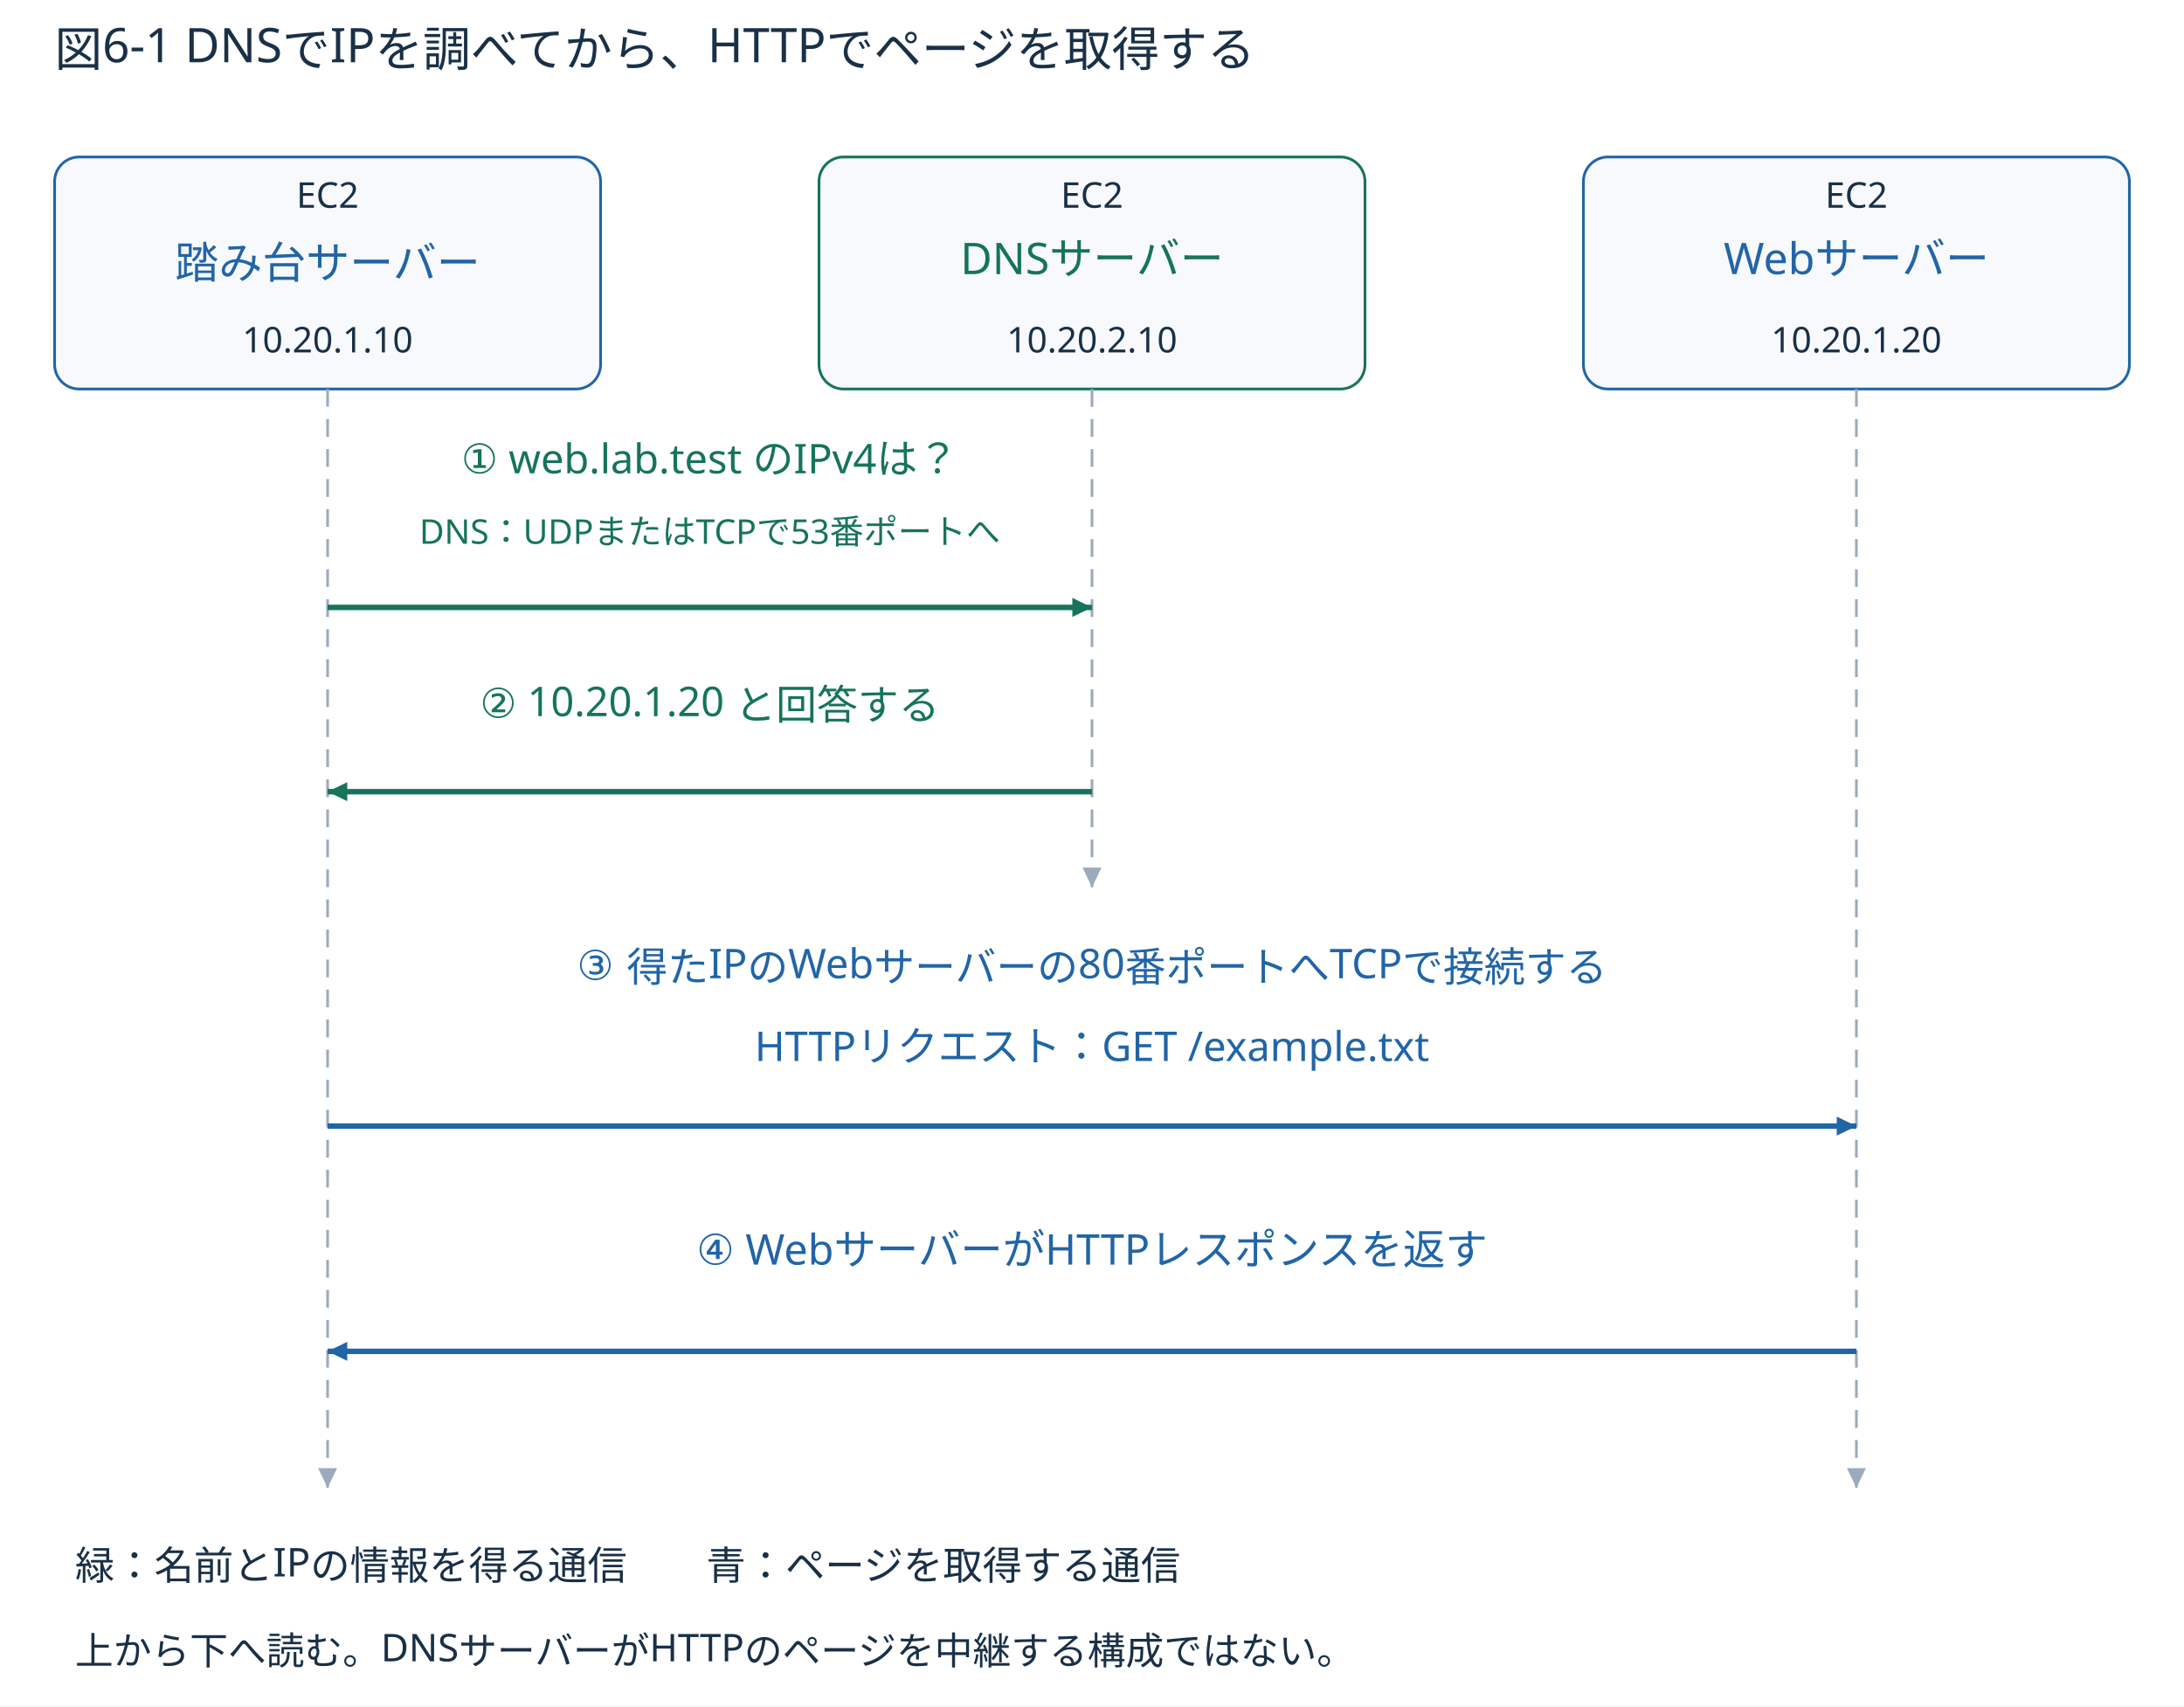
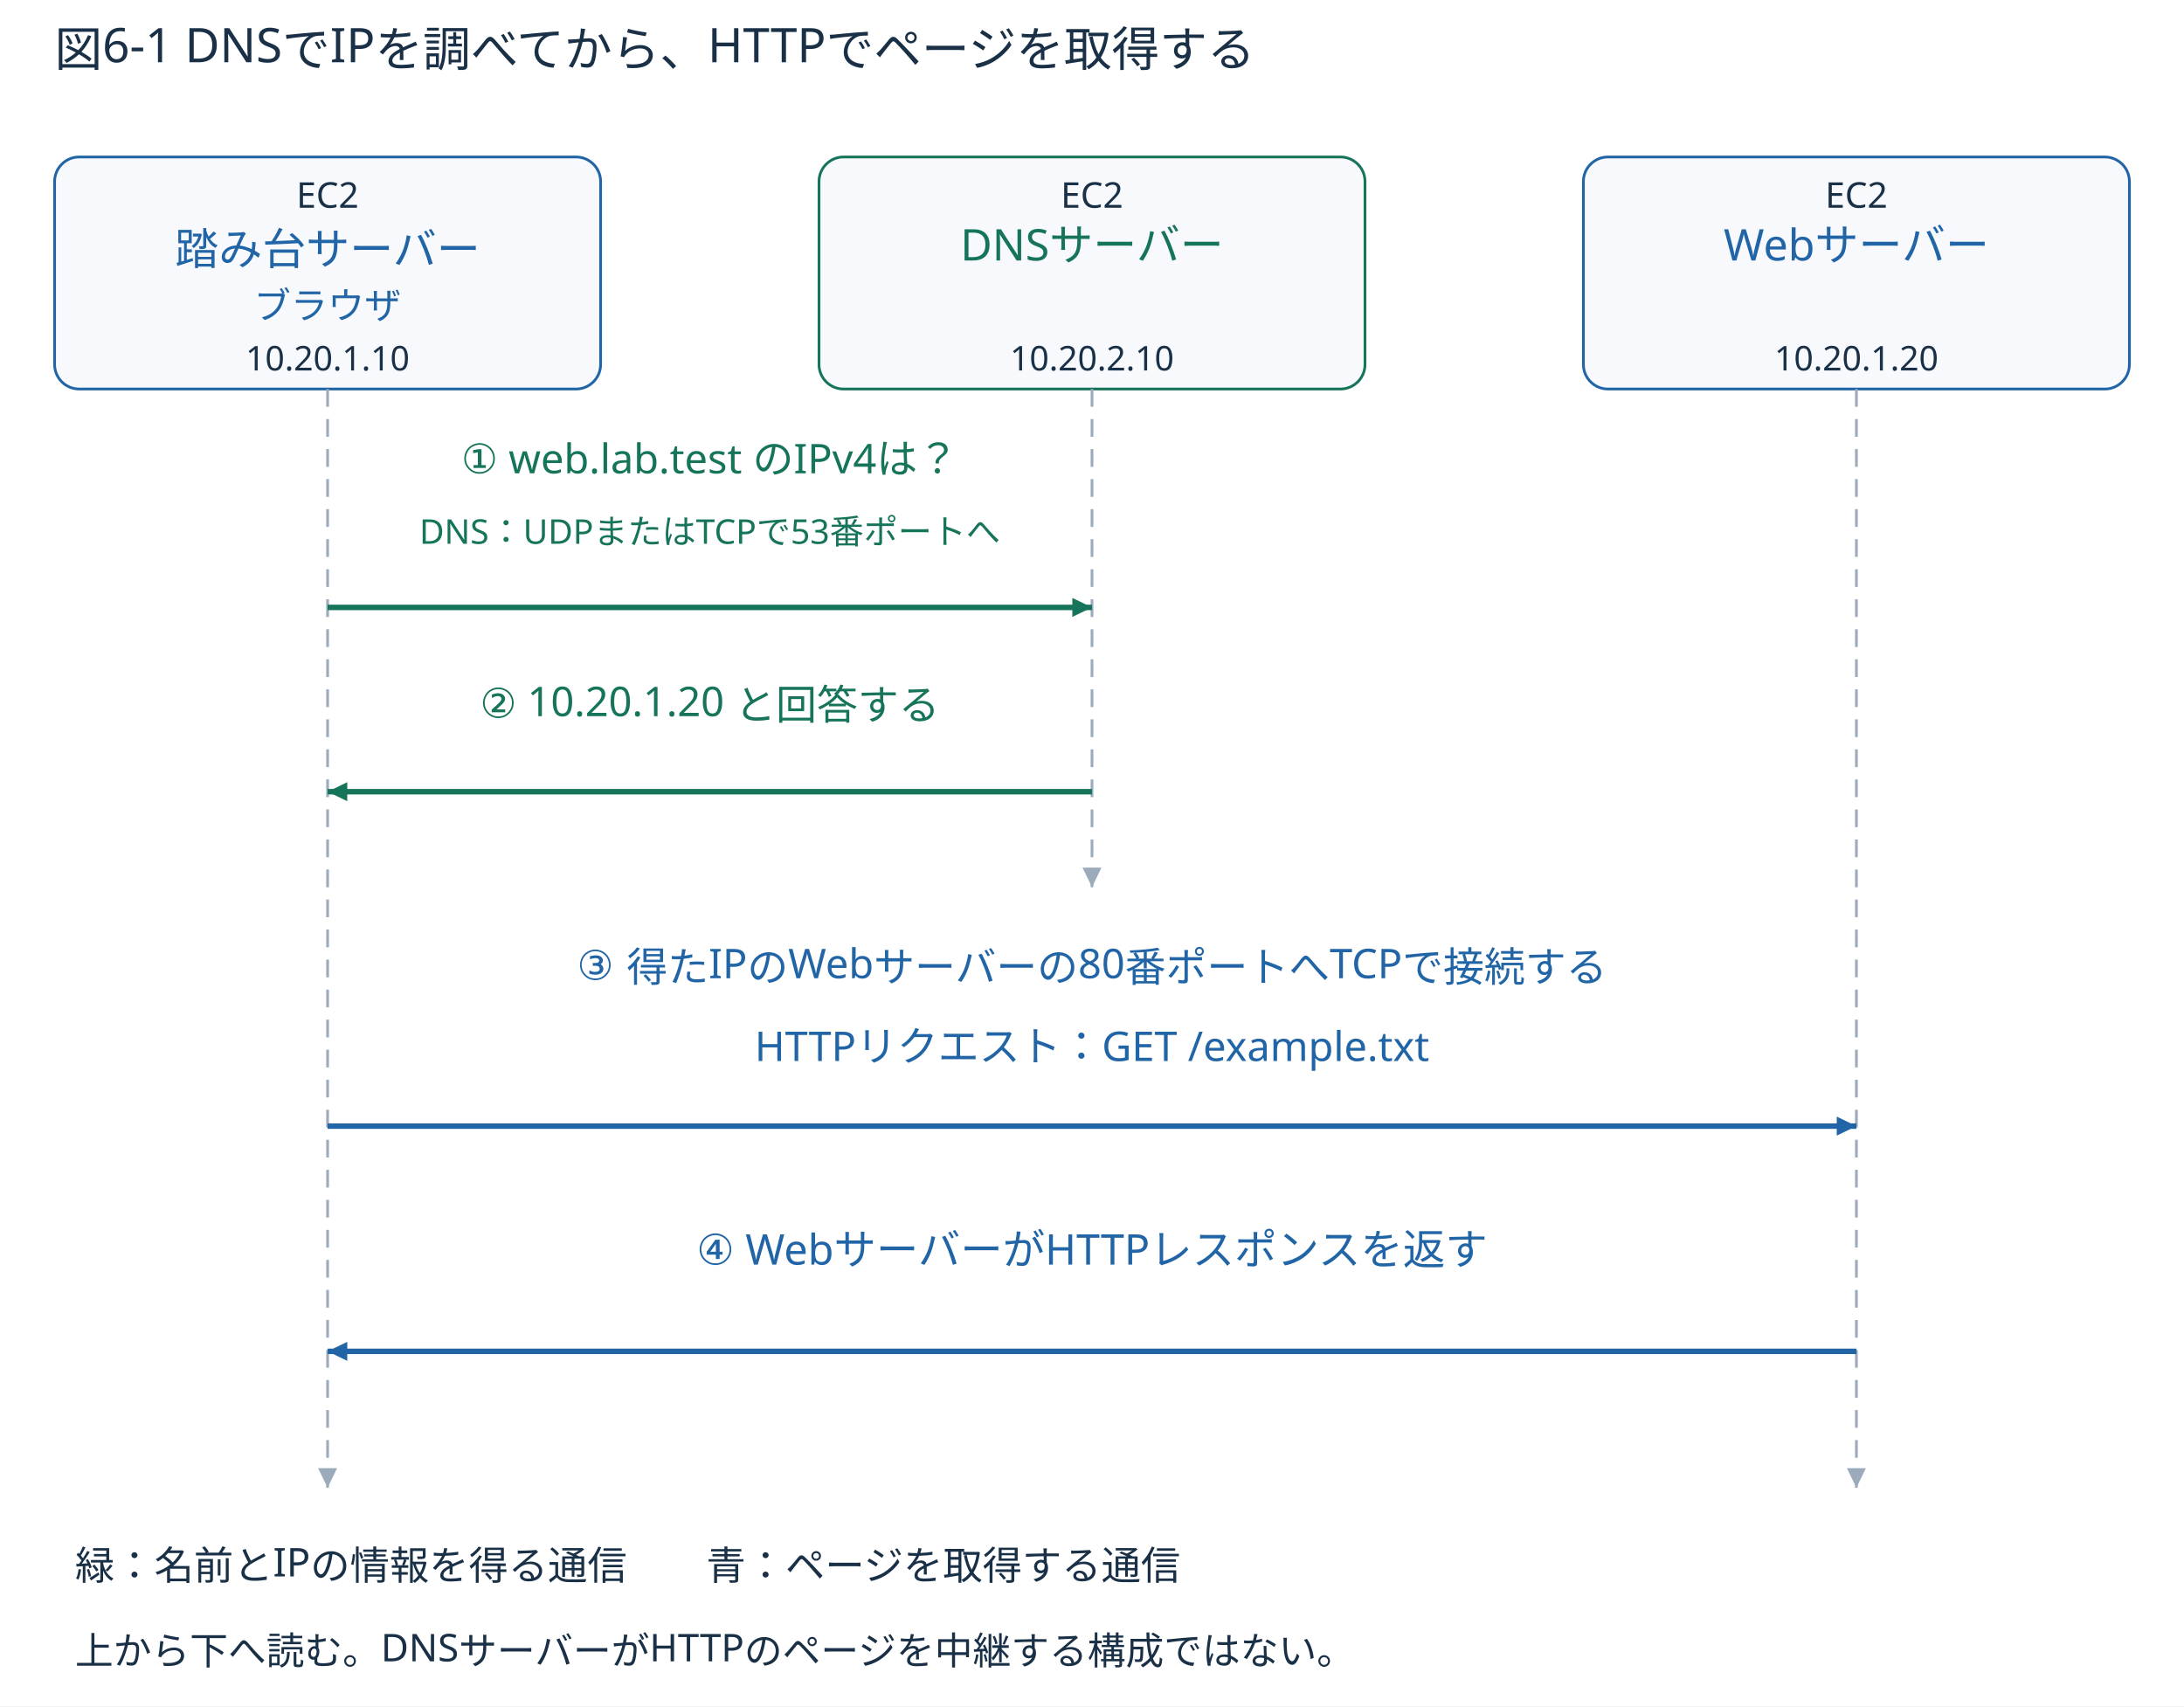
<svg xmlns="http://www.w3.org/2000/svg" width="1600" height="1250" viewBox="0 0 1600 1250" role="img">
  <rect width="100%" height="100%" fill="white" />
  <text x="40" y="18" fill="#193047" font-family="Noto Sans JP, sans-serif" font-size="35" dominant-baseline="text-before-edge" text-anchor="start">図6-1  DNSでIPを調べてから、HTTPでページを取得する</text>
  <rect x="40" y="115" width="400" height="170" rx="18" fill="#f7f9fc" stroke="#2165a7" stroke-width="2" />
  <text x="240.0" y="132" fill="#193047" font-family="Noto Sans JP, sans-serif" font-size="26" dominant-baseline="text-before-edge" text-anchor="middle">EC2</text>
-   <text x="240.0" y="176" fill="#2165a7" font-family="Noto Sans JP, sans-serif" font-size="32" dominant-baseline="text-before-edge" text-anchor="middle">踏み台サーバー</text>
-   <text x="240.0" y="238" fill="#193047" font-family="Noto Sans JP, sans-serif" font-size="26" dominant-baseline="text-before-edge" text-anchor="middle">10.20.1.10</text>
+   <text x="240.0" y="166" fill="#2165a7" font-family="Noto Sans JP, sans-serif" font-size="32" dominant-baseline="text-before-edge" text-anchor="middle">踏み台サーバー</text>
+   <text x="240.0" y="210" fill="#2165a7" font-family="Noto Sans JP, sans-serif" font-size="27" dominant-baseline="text-before-edge" text-anchor="middle">ブラウザ</text>
+   <text x="240.0" y="252" fill="#193047" font-family="Noto Sans JP, sans-serif" font-size="25" dominant-baseline="text-before-edge" text-anchor="middle">10.20.1.10</text>
  <rect x="600" y="115" width="400" height="170" rx="18" fill="#f7f9fc" stroke="#16745b" stroke-width="2" />
  <text x="800.0" y="132" fill="#193047" font-family="Noto Sans JP, sans-serif" font-size="26" dominant-baseline="text-before-edge" text-anchor="middle">EC2</text>
-   <text x="800.0" y="176" fill="#16745b" font-family="Noto Sans JP, sans-serif" font-size="32" dominant-baseline="text-before-edge" text-anchor="middle">DNSサーバー</text>
-   <text x="800.0" y="238" fill="#193047" font-family="Noto Sans JP, sans-serif" font-size="26" dominant-baseline="text-before-edge" text-anchor="middle">10.20.2.10</text>
+   <text x="800.0" y="166" fill="#16745b" font-family="Noto Sans JP, sans-serif" font-size="32" dominant-baseline="text-before-edge" text-anchor="middle">DNSサーバー</text>
+   <text x="800.0" y="252" fill="#193047" font-family="Noto Sans JP, sans-serif" font-size="25" dominant-baseline="text-before-edge" text-anchor="middle">10.20.2.10</text>
  <rect x="1160" y="115" width="400" height="170" rx="18" fill="#f7f9fc" stroke="#2165a7" stroke-width="2" />
  <text x="1360.0" y="132" fill="#193047" font-family="Noto Sans JP, sans-serif" font-size="26" dominant-baseline="text-before-edge" text-anchor="middle">EC2</text>
-   <text x="1360.0" y="176" fill="#2165a7" font-family="Noto Sans JP, sans-serif" font-size="32" dominant-baseline="text-before-edge" text-anchor="middle">Webサーバー</text>
-   <text x="1360.0" y="238" fill="#193047" font-family="Noto Sans JP, sans-serif" font-size="26" dominant-baseline="text-before-edge" text-anchor="middle">10.20.1.20</text>
+   <text x="1360.0" y="166" fill="#2165a7" font-family="Noto Sans JP, sans-serif" font-size="32" dominant-baseline="text-before-edge" text-anchor="middle">Webサーバー</text>
+   <text x="1360.0" y="252" fill="#193047" font-family="Noto Sans JP, sans-serif" font-size="25" dominant-baseline="text-before-edge" text-anchor="middle">10.20.1.20</text>
  <polyline points="240,285 240,1090" fill="none" stroke="#9babbc" stroke-width="2" stroke-dasharray="13 9" />
  <polygon points="240,1090 233.041,1075.593 246.959,1075.593" fill="#9babbc" />
  <polyline points="800,285 800,650" fill="none" stroke="#9babbc" stroke-width="2" stroke-dasharray="13 9" />
  <polygon points="800,650 793.041,635.593 806.959,635.593" fill="#9babbc" />
  <polyline points="1360,285 1360,1090" fill="none" stroke="#9babbc" stroke-width="2" stroke-dasharray="13 9" />
  <polygon points="1360,1090 1353.041,1075.593 1366.959,1075.593" fill="#9babbc" />
  <text x="520" y="326" fill="#16745b" font-family="Noto Sans JP, sans-serif" font-size="30" dominant-baseline="text-before-edge" text-anchor="middle">① web.lab.test のIPv4は？</text>
  <text x="520" y="379" fill="#16745b" font-family="Noto Sans JP, sans-serif" font-size="25" dominant-baseline="text-before-edge" text-anchor="middle">DNS：UDPまたはTCPで53番ポートへ</text>
  <polyline points="240,445 800,445" fill="none" stroke="#16745b" stroke-width="4" />
  <polygon points="800,445 785.593,451.959 785.593,438.041" fill="#16745b" />
  <text x="520" y="505" fill="#16745b" font-family="Noto Sans JP, sans-serif" font-size="30" dominant-baseline="text-before-edge" text-anchor="middle">② 10.20.1.20 と回答する</text>
  <polyline points="800,580 240,580" fill="none" stroke="#16745b" stroke-width="4" />
  <polygon points="240,580 254.407,573.041 254.407,586.959" fill="#16745b" />
  <text x="800" y="697" fill="#2165a7" font-family="Noto Sans JP, sans-serif" font-size="30" dominant-baseline="text-before-edge" text-anchor="middle">③ 得たIPのWebサーバーの80番ポートへTCPで接続する</text>
  <text x="800" y="754" fill="#2165a7" font-family="Noto Sans JP, sans-serif" font-size="30" dominant-baseline="text-before-edge" text-anchor="middle">HTTPリクエスト：GET /example.txt</text>
  <polyline points="240,825 1360,825" fill="none" stroke="#2165a7" stroke-width="4" />
  <polygon points="1360,825 1345.593,831.959 1345.593,818.041" fill="#2165a7" />
  <text x="800" y="905" fill="#2165a7" font-family="Noto Sans JP, sans-serif" font-size="31" dominant-baseline="text-before-edge" text-anchor="middle">④ WebサーバーがHTTPレスポンスを返す</text>
  <polyline points="1360,990 240,990" fill="none" stroke="#2165a7" stroke-width="4" />
  <polygon points="240,990 254.407,983.041 254.407,996.959" fill="#2165a7" />
  <text x="55" y="1132" fill="#193047" font-family="Noto Sans JP, sans-serif" font-size="29" dominant-baseline="text-before-edge" text-anchor="start">緑：名前とIPの情報を得る通信　　青：ページを取得する通信</text>
  <text x="55" y="1195" fill="#193047" font-family="Noto Sans JP, sans-serif" font-size="28" dominant-baseline="text-before-edge" text-anchor="start">上から下へ読む。DNSサーバーがHTTPのページを中継する構成ではない。</text>
</svg>
